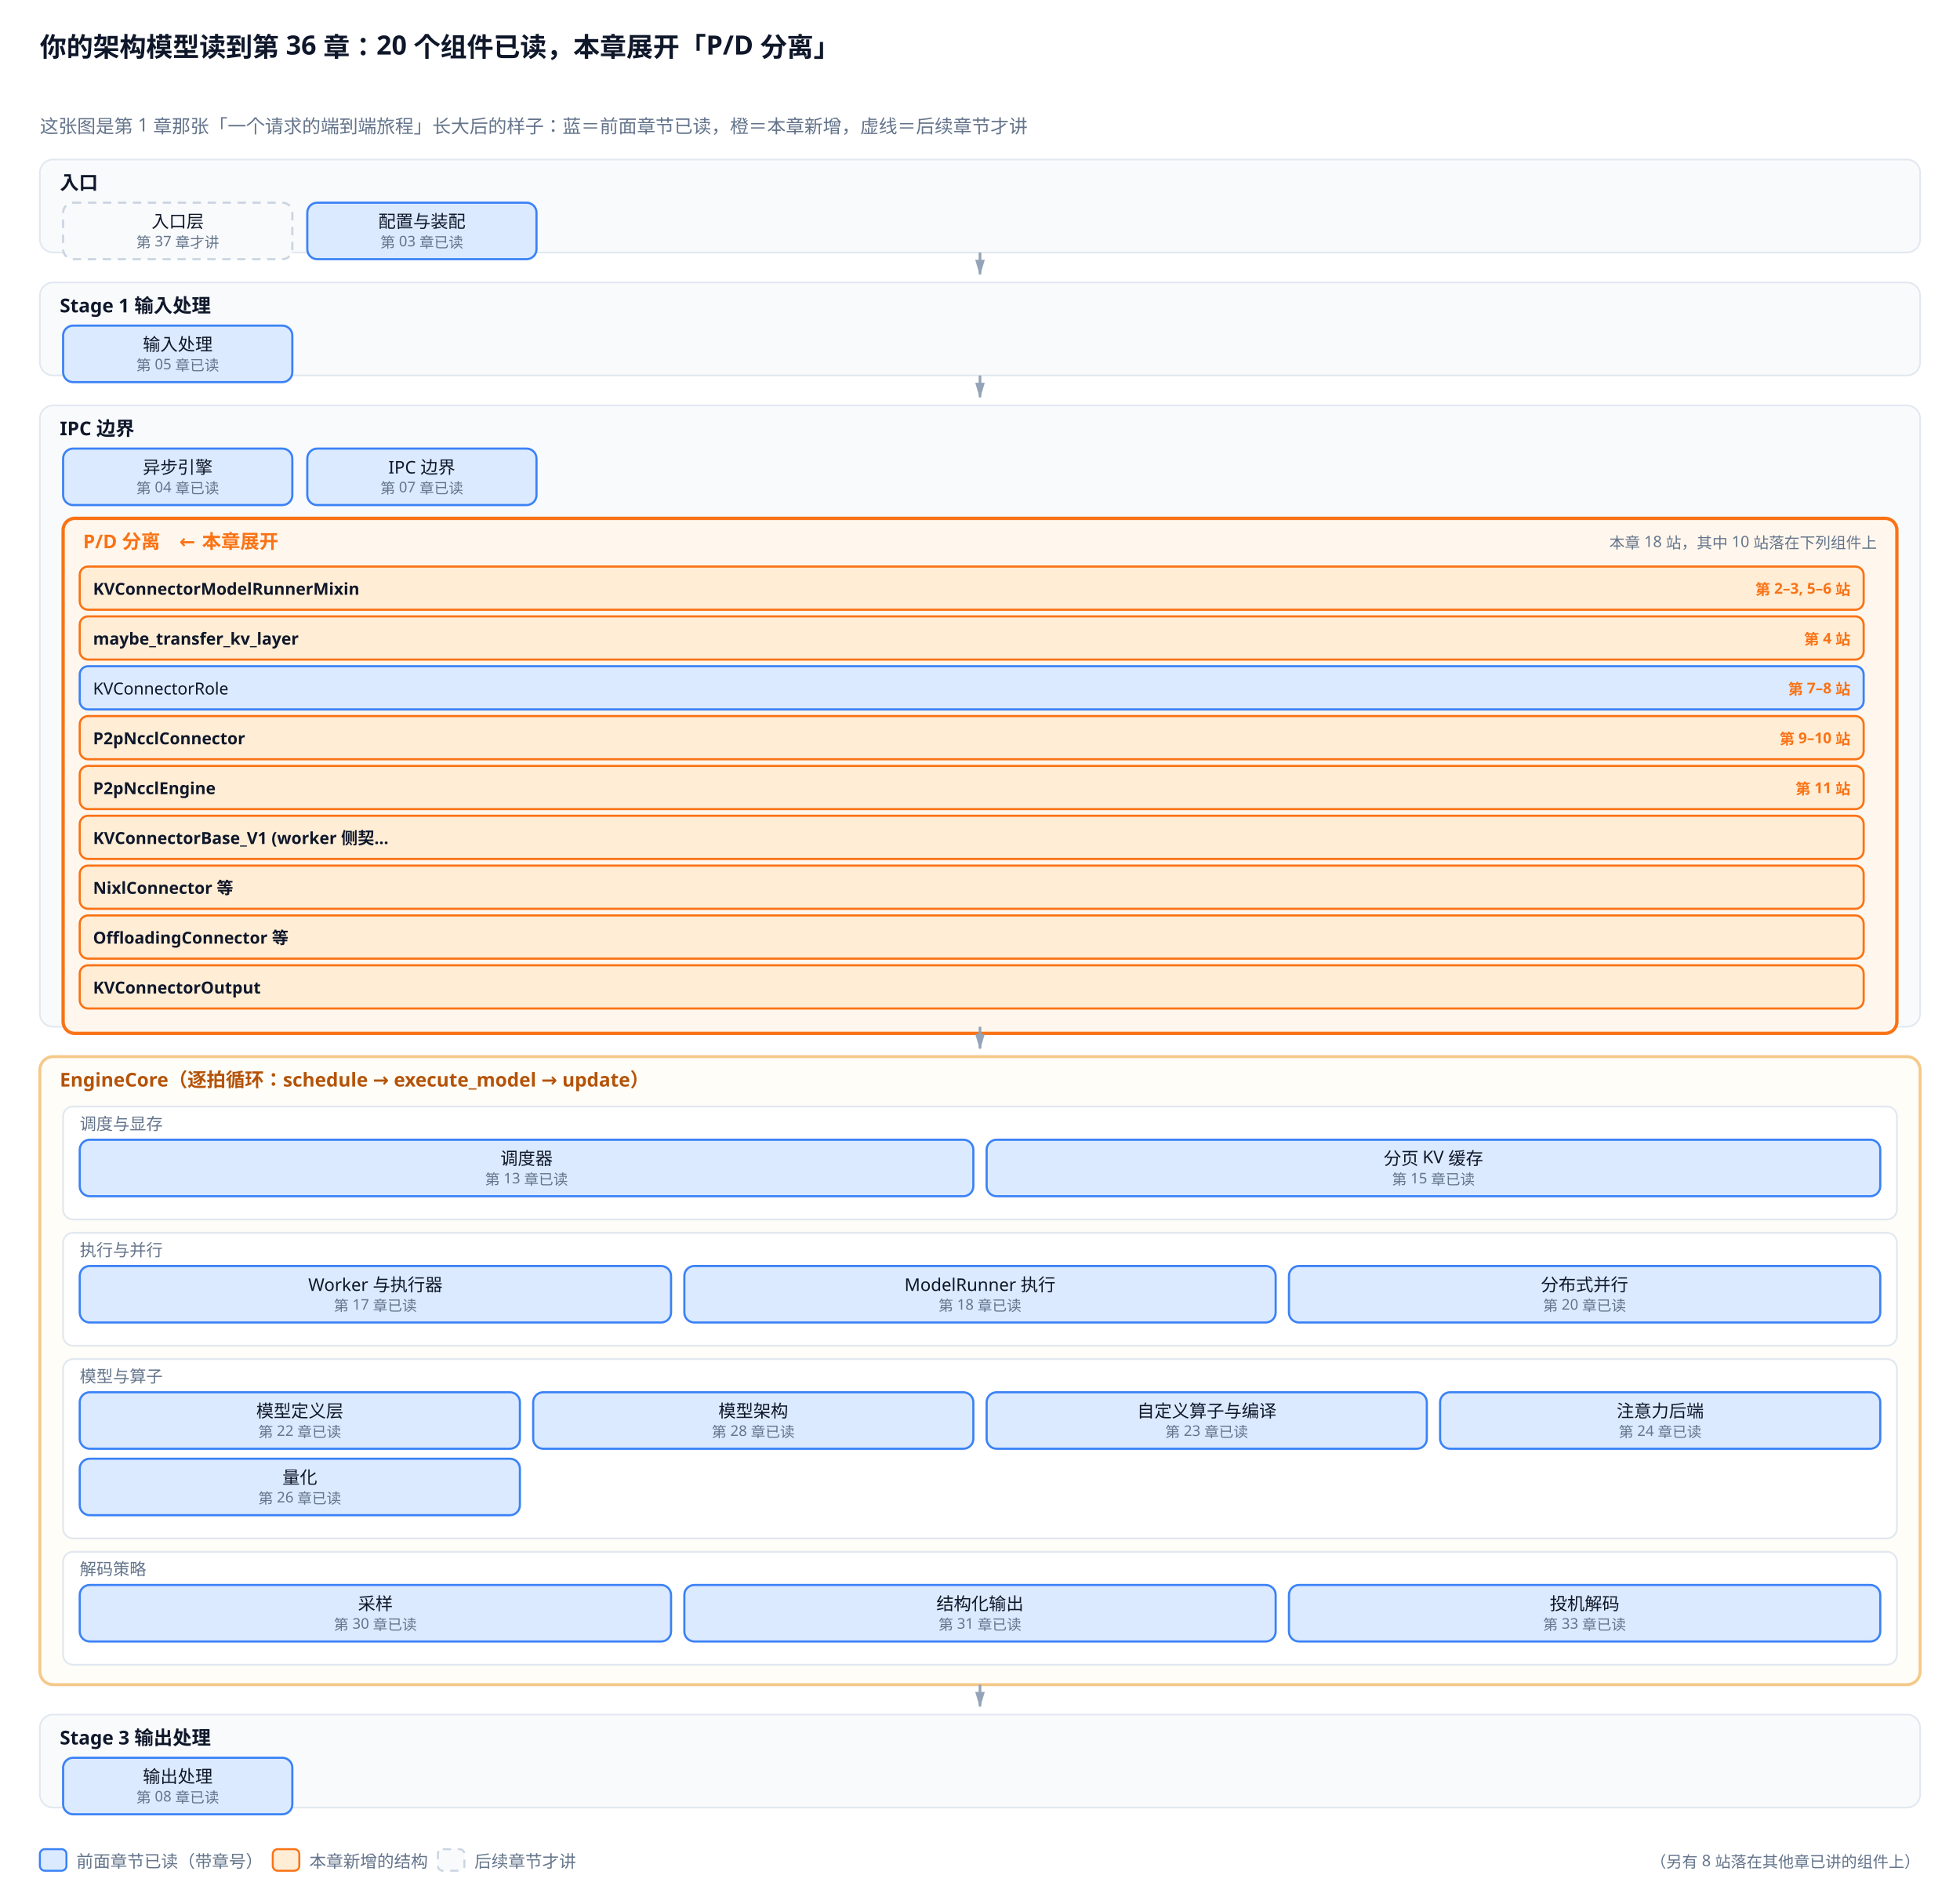
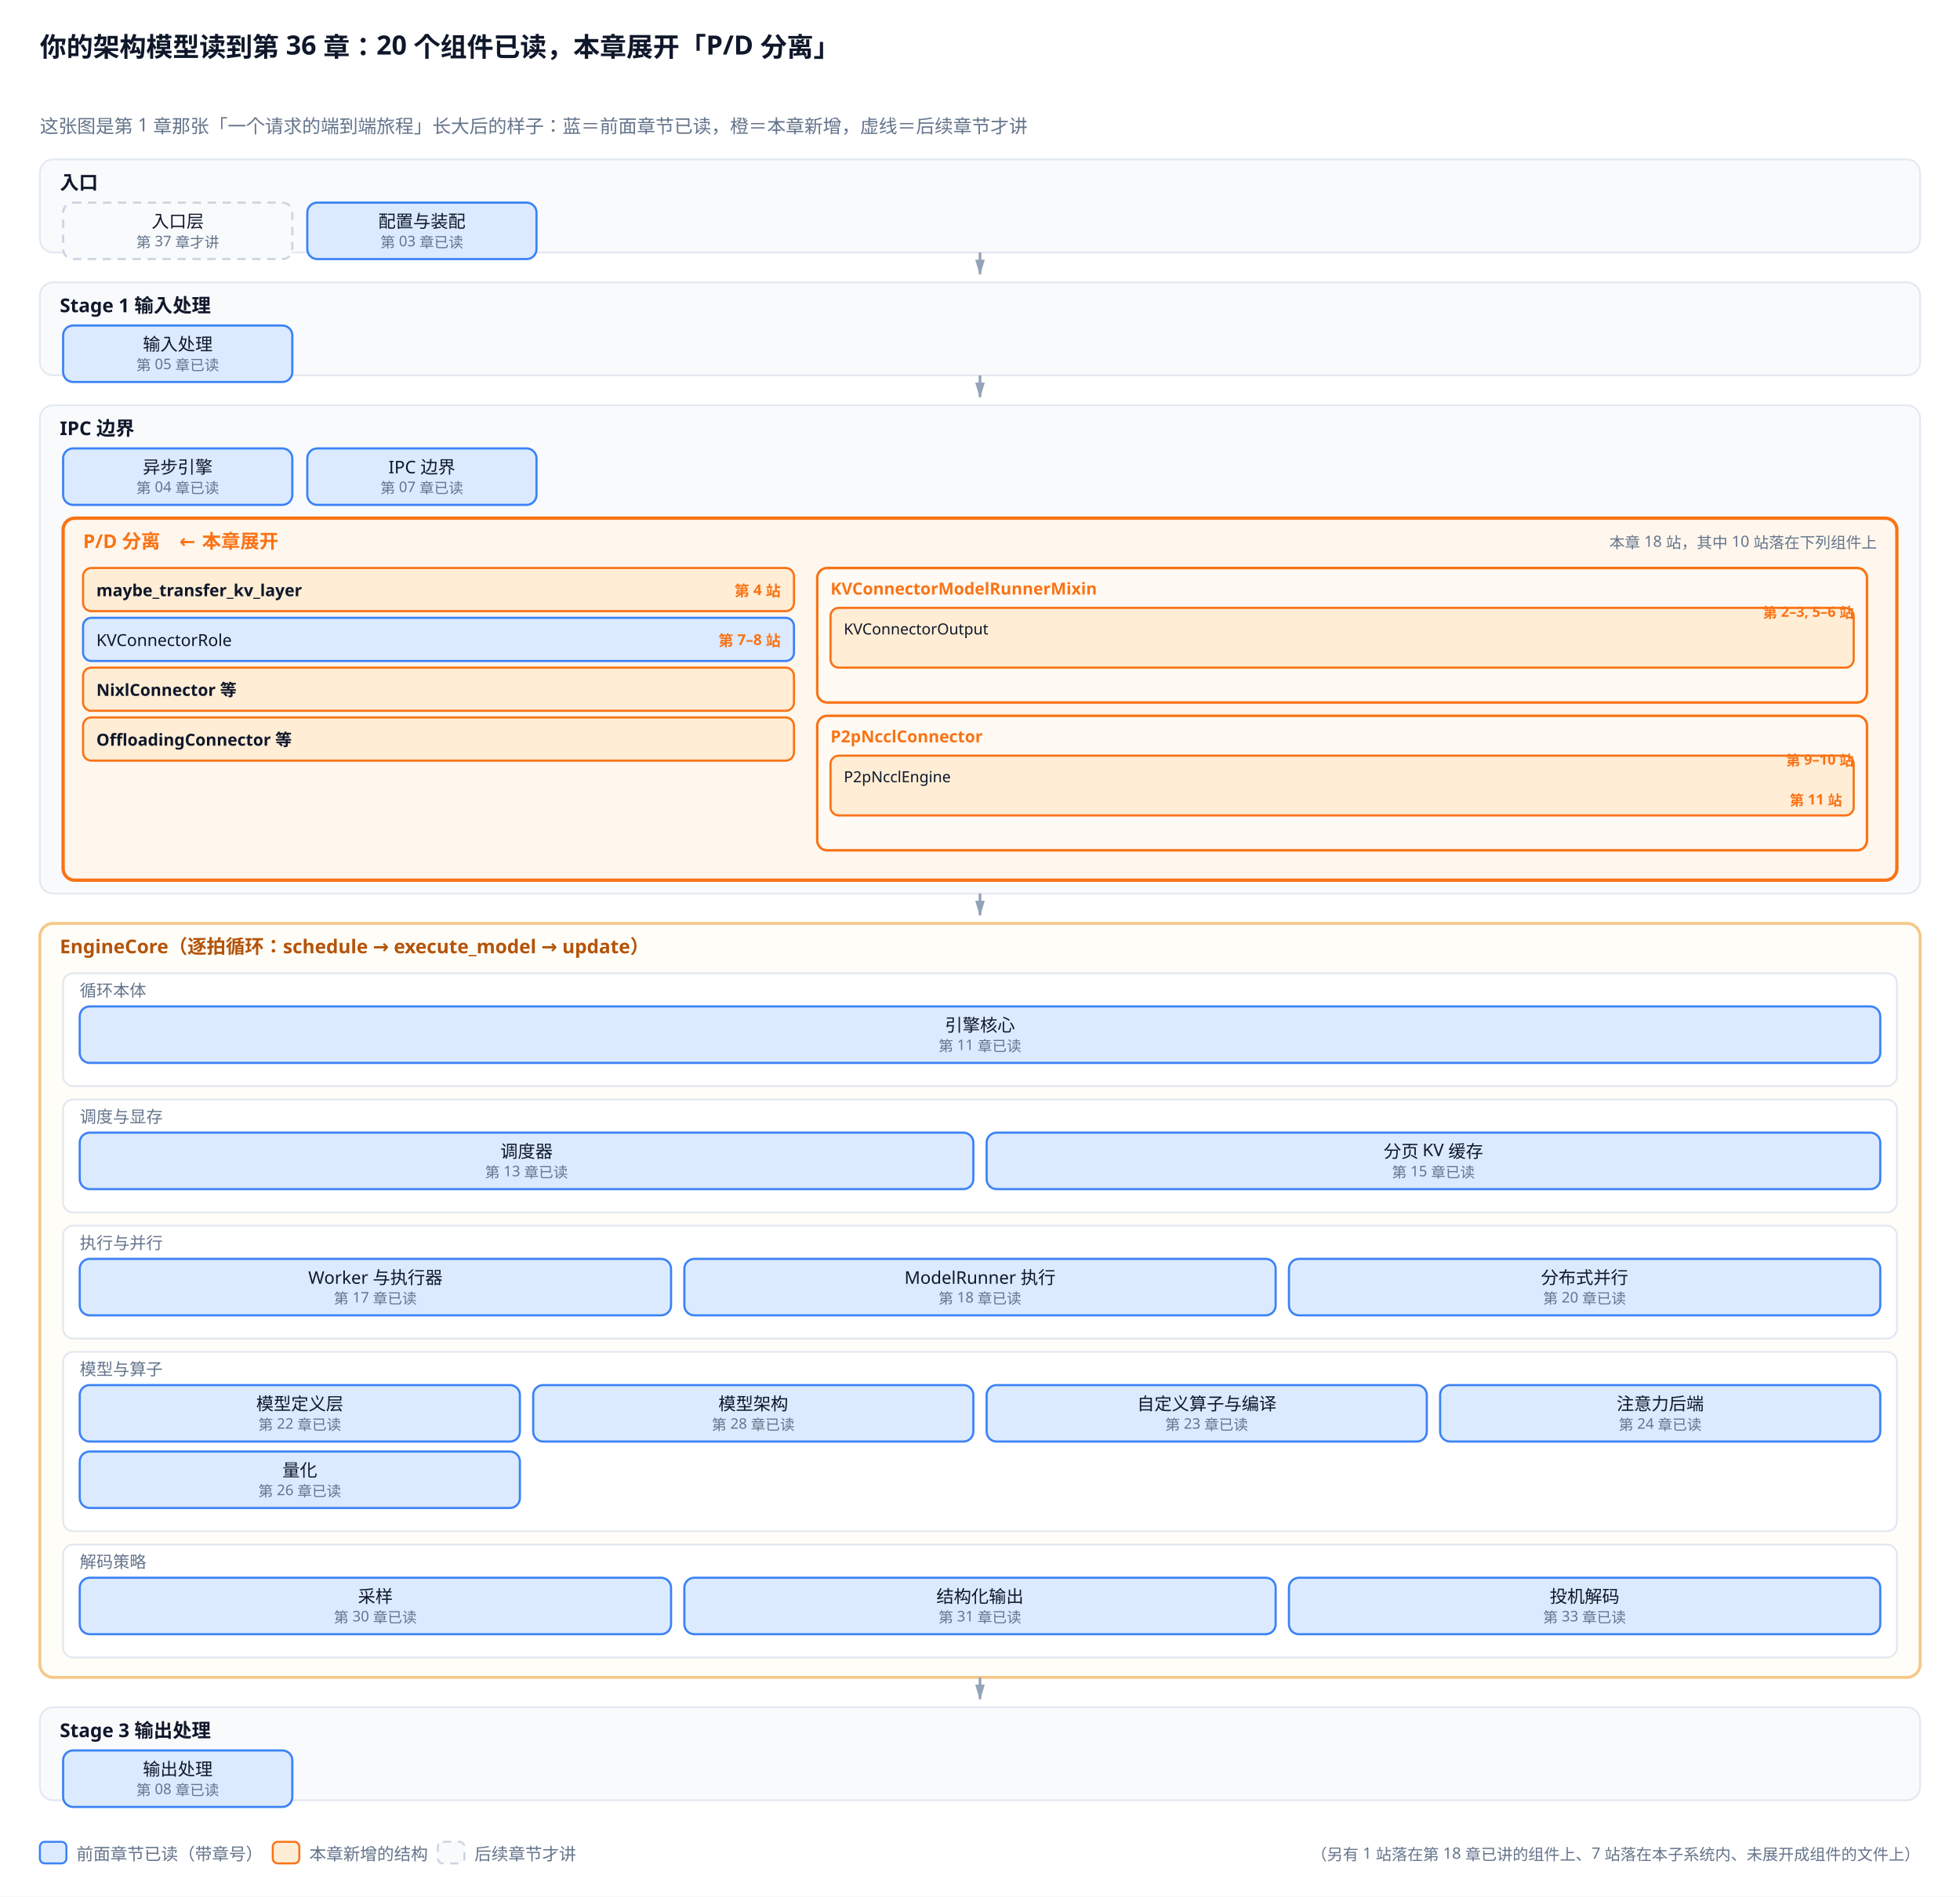
- <svg xmlns="http://www.w3.org/2000/svg" viewBox="0 0 1180 1146">
+ <svg xmlns="http://www.w3.org/2000/svg" viewBox="0 0 1180 1142">
  <defs>
    <marker id="a" viewBox="0 0 10 6" refX="9" refY="3" markerWidth="6" markerHeight="4" orient="auto">
      <path d="M0,0 L10,3 L0,6 Z" fill="#94a3b8" />
    </marker>
    <marker id="a2" viewBox="0 0 10 6" refX="9" refY="3" markerWidth="6" markerHeight="4" orient="auto">
      <path d="M0,0 L10,3 L0,6 Z" fill="#f97316" />
    </marker>
  </defs>
-   <rect width="1180" height="1146" fill="white" />
+   <rect width="1180" height="1142" fill="white" />
  <text x="24" y="34" font-family="sans-serif" font-size="16" fill="#0f172a" font-weight="bold">你的架构模型读到第 36 章：20 个组件已读，本章展开「P/D 分离」</text>
  <text x="24.0" y="80.0" font-family="sans-serif" font-size="11.2" fill="#64748b" text-anchor="start">这张图是第 1 章那张「一个请求的端到端旅程」长大后的样子：蓝＝前面章节已读，橙＝本章新增，虚线＝后续章节才讲</text>
  <rect x="24.0" y="96.0" width="1132.0" height="56.0" rx="8" fill="#f8fafc" stroke="#e2e8f0" stroke-width="1.0" />
  <text x="36.0" y="114.0" font-family="sans-serif" font-size="11.5" fill="#0f172a" text-anchor="start" font-weight="bold">入口</text>
  <rect x="38.0" y="122.0" width="138.0" height="34.0" rx="6" fill="#f8fafc" stroke="#cbd5e1" stroke-width="1.3" stroke-dasharray="5,4" />
  <text x="107.0" y="137.0" font-family="sans-serif" font-size="10.5" fill="#0f172a" text-anchor="middle">入口层</text>
  <text x="107.0" y="149.0" font-family="sans-serif" font-size="8.8" fill="#64748b" text-anchor="middle">第 37 章才讲</text>
  <rect x="185.0" y="122.0" width="138.0" height="34.0" rx="6" fill="#dbeafe" stroke="#3b82f6" stroke-width="1.3" />
  <text x="254.0" y="137.0" font-family="sans-serif" font-size="10.5" fill="#0f172a" text-anchor="middle">配置与装配</text>
  <text x="254.0" y="149.0" font-family="sans-serif" font-size="8.8" fill="#64748b" text-anchor="middle">第 03 章已读</text>
  <path d="M590.0,152.0 L590.0,165.0" stroke="#94a3b8" stroke-width="1.6" marker-end="url(#a)" />
  <rect x="24.0" y="170.0" width="1132.0" height="56.0" rx="8" fill="#f8fafc" stroke="#e2e8f0" stroke-width="1.0" />
  <text x="36.0" y="188.0" font-family="sans-serif" font-size="11.5" fill="#0f172a" text-anchor="start" font-weight="bold">Stage 1 输入处理</text>
  <rect x="38.0" y="196.0" width="138.0" height="34.0" rx="6" fill="#dbeafe" stroke="#3b82f6" stroke-width="1.3" />
  <text x="107.0" y="211.0" font-family="sans-serif" font-size="10.5" fill="#0f172a" text-anchor="middle">输入处理</text>
  <text x="107.0" y="223.0" font-family="sans-serif" font-size="8.8" fill="#64748b" text-anchor="middle">第 05 章已读</text>
  <path d="M590.0,226.0 L590.0,239.0" stroke="#94a3b8" stroke-width="1.6" marker-end="url(#a)" />
-   <rect x="24.0" y="244.0" width="1132.0" height="374.0" rx="8" fill="#f8fafc" stroke="#e2e8f0" stroke-width="1.0" />
+   <rect x="24.0" y="244.0" width="1132.0" height="294.0" rx="8" fill="#f8fafc" stroke="#e2e8f0" stroke-width="1.0" />
  <text x="36.0" y="262.0" font-family="sans-serif" font-size="11.5" fill="#0f172a" text-anchor="start" font-weight="bold">IPC 边界</text>
  <rect x="38.0" y="270.0" width="138.0" height="34.0" rx="6" fill="#dbeafe" stroke="#3b82f6" stroke-width="1.3" />
  <text x="107.0" y="285.0" font-family="sans-serif" font-size="10.5" fill="#0f172a" text-anchor="middle">异步引擎</text>
  <text x="107.0" y="297.0" font-family="sans-serif" font-size="8.8" fill="#64748b" text-anchor="middle">第 04 章已读</text>
  <rect x="185.0" y="270.0" width="138.0" height="34.0" rx="6" fill="#dbeafe" stroke="#3b82f6" stroke-width="1.3" />
  <text x="254.0" y="285.0" font-family="sans-serif" font-size="10.5" fill="#0f172a" text-anchor="middle">IPC 边界</text>
  <text x="254.0" y="297.0" font-family="sans-serif" font-size="8.8" fill="#64748b" text-anchor="middle">第 07 章已读</text>
-   <rect x="38.0" y="312.0" width="1104.0" height="310.0" rx="7" fill="#fff7ed" stroke="#f97316" stroke-width="2.0" />
+   <rect x="38.0" y="312.0" width="1104.0" height="218.0" rx="7" fill="#fff7ed" stroke="#f97316" stroke-width="2.0" />
  <text x="50.0" y="330.0" font-family="sans-serif" font-size="11.5" fill="#f97316" text-anchor="start" font-weight="bold">P/D 分离　← 本章展开</text>
  <text x="1130.0" y="330.0" font-family="sans-serif" font-size="9.3" fill="#64748b" text-anchor="end">本章 18 站，其中 10 站落在下列组件上</text>
-   <rect x="48.0" y="341.0" width="1074.0" height="26.0" rx="5" fill="#ffedd5" stroke="#f97316" stroke-width="1.3" />
-   <text x="56.0" y="358.0" font-family="sans-serif" font-size="10" fill="#0f172a" text-anchor="start" font-weight="bold">KVConnectorModelRunnerMixin</text>
-   <text x="1114.0" y="358.0" font-family="sans-serif" font-size="9" fill="#f97316" text-anchor="end" font-weight="bold">第 2–3, 5–6 站</text>
-   <rect x="48.0" y="371.0" width="1074.0" height="26.0" rx="5" fill="#ffedd5" stroke="#f97316" stroke-width="1.3" />
-   <text x="56.0" y="388.0" font-family="sans-serif" font-size="10" fill="#0f172a" text-anchor="start" font-weight="bold">maybe_transfer_kv_layer</text>
-   <text x="1114.0" y="388.0" font-family="sans-serif" font-size="9" fill="#f97316" text-anchor="end" font-weight="bold">第 4 站</text>
-   <rect x="48.0" y="401.0" width="1074.0" height="26.0" rx="5" fill="#dbeafe" stroke="#3b82f6" stroke-width="1.3" />
-   <text x="56.0" y="418.0" font-family="sans-serif" font-size="10" fill="#0f172a" text-anchor="start">KVConnectorRole</text>
-   <text x="1114.0" y="418.0" font-family="sans-serif" font-size="9" fill="#f97316" text-anchor="end" font-weight="bold">第 7–8 站</text>
-   <rect x="48.0" y="431.0" width="1074.0" height="26.0" rx="5" fill="#ffedd5" stroke="#f97316" stroke-width="1.3" />
-   <text x="56.0" y="448.0" font-family="sans-serif" font-size="10" fill="#0f172a" text-anchor="start" font-weight="bold">P2pNcclConnector</text>
-   <text x="1114.0" y="448.0" font-family="sans-serif" font-size="9" fill="#f97316" text-anchor="end" font-weight="bold">第 9–10 站</text>
-   <rect x="48.0" y="461.0" width="1074.0" height="26.0" rx="5" fill="#ffedd5" stroke="#f97316" stroke-width="1.3" />
-   <text x="56.0" y="478.0" font-family="sans-serif" font-size="10" fill="#0f172a" text-anchor="start" font-weight="bold">P2pNcclEngine</text>
-   <text x="1114.0" y="478.0" font-family="sans-serif" font-size="9" fill="#f97316" text-anchor="end" font-weight="bold">第 11 站</text>
-   <rect x="48.0" y="491.0" width="1074.0" height="26.0" rx="5" fill="#ffedd5" stroke="#f97316" stroke-width="1.3" />
-   <text x="56.0" y="508.0" font-family="sans-serif" font-size="10" fill="#0f172a" text-anchor="start" font-weight="bold">KVConnectorBase_V1 (worker 侧契…</text>
-   <rect x="48.0" y="521.0" width="1074.0" height="26.0" rx="5" fill="#ffedd5" stroke="#f97316" stroke-width="1.3" />
-   <text x="56.0" y="538.0" font-family="sans-serif" font-size="10" fill="#0f172a" text-anchor="start" font-weight="bold">NixlConnector 等</text>
-   <rect x="48.0" y="551.0" width="1074.0" height="26.0" rx="5" fill="#ffedd5" stroke="#f97316" stroke-width="1.3" />
-   <text x="56.0" y="568.0" font-family="sans-serif" font-size="10" fill="#0f172a" text-anchor="start" font-weight="bold">OffloadingConnector 等</text>
-   <rect x="48.0" y="581.0" width="1074.0" height="26.0" rx="5" fill="#ffedd5" stroke="#f97316" stroke-width="1.3" />
-   <text x="56.0" y="598.0" font-family="sans-serif" font-size="10" fill="#0f172a" text-anchor="start" font-weight="bold">KVConnectorOutput</text>
-   <path d="M590.0,618.0 L590.0,631.0" stroke="#94a3b8" stroke-width="1.6" marker-end="url(#a)" />
-   <rect x="24.0" y="636.0" width="1132.0" height="378.0" rx="8" fill="#fffdf7" stroke="#f5c98a" stroke-width="1.8" />
-   <text x="36.0" y="654.0" font-family="sans-serif" font-size="11.5" fill="#b45309" text-anchor="start" font-weight="bold">EngineCore（逐拍循环：schedule → execute_model → update）</text>
-   <rect x="38.0" y="666.0" width="1104.0" height="68.0" rx="6" fill="#ffffff" stroke="#e2e8f0" stroke-width="1.1" />
-   <text x="48.0" y="680.0" font-family="sans-serif" font-size="10" fill="#64748b" text-anchor="start">调度与显存</text>
-   <rect x="48.0" y="686.0" width="538.0" height="34.0" rx="6" fill="#dbeafe" stroke="#3b82f6" stroke-width="1.3" />
-   <text x="317.0" y="701.0" font-family="sans-serif" font-size="10.5" fill="#0f172a" text-anchor="middle">调度器</text>
-   <text x="317.0" y="713.0" font-family="sans-serif" font-size="8.8" fill="#64748b" text-anchor="middle">第 13 章已读</text>
-   <rect x="594.0" y="686.0" width="538.0" height="34.0" rx="6" fill="#dbeafe" stroke="#3b82f6" stroke-width="1.3" />
-   <text x="863.0" y="701.0" font-family="sans-serif" font-size="10.5" fill="#0f172a" text-anchor="middle">分页 KV 缓存</text>
-   <text x="863.0" y="713.0" font-family="sans-serif" font-size="8.8" fill="#64748b" text-anchor="middle">第 15 章已读</text>
-   <rect x="38.0" y="742.0" width="1104.0" height="68.0" rx="6" fill="#ffffff" stroke="#e2e8f0" stroke-width="1.1" />
-   <text x="48.0" y="756.0" font-family="sans-serif" font-size="10" fill="#64748b" text-anchor="start">执行与并行</text>
-   <rect x="48.0" y="762.0" width="356.0" height="34.0" rx="6" fill="#dbeafe" stroke="#3b82f6" stroke-width="1.3" />
-   <text x="226.0" y="777.0" font-family="sans-serif" font-size="10.5" fill="#0f172a" text-anchor="middle">Worker 与执行器</text>
-   <text x="226.0" y="789.0" font-family="sans-serif" font-size="8.8" fill="#64748b" text-anchor="middle">第 17 章已读</text>
-   <rect x="412.0" y="762.0" width="356.0" height="34.0" rx="6" fill="#dbeafe" stroke="#3b82f6" stroke-width="1.3" />
-   <text x="590.0" y="777.0" font-family="sans-serif" font-size="10.5" fill="#0f172a" text-anchor="middle">ModelRunner 执行</text>
-   <text x="590.0" y="789.0" font-family="sans-serif" font-size="8.8" fill="#64748b" text-anchor="middle">第 18 章已读</text>
-   <rect x="776.0" y="762.0" width="356.0" height="34.0" rx="6" fill="#dbeafe" stroke="#3b82f6" stroke-width="1.3" />
-   <text x="954.0" y="777.0" font-family="sans-serif" font-size="10.5" fill="#0f172a" text-anchor="middle">分布式并行</text>
-   <text x="954.0" y="789.0" font-family="sans-serif" font-size="8.8" fill="#64748b" text-anchor="middle">第 20 章已读</text>
-   <rect x="38.0" y="818.0" width="1104.0" height="108.0" rx="6" fill="#ffffff" stroke="#e2e8f0" stroke-width="1.1" />
-   <text x="48.0" y="832.0" font-family="sans-serif" font-size="10" fill="#64748b" text-anchor="start">模型与算子</text>
-   <rect x="48.0" y="838.0" width="265.0" height="34.0" rx="6" fill="#dbeafe" stroke="#3b82f6" stroke-width="1.3" />
-   <text x="180.5" y="853.0" font-family="sans-serif" font-size="10.5" fill="#0f172a" text-anchor="middle">模型定义层</text>
-   <text x="180.5" y="865.0" font-family="sans-serif" font-size="8.8" fill="#64748b" text-anchor="middle">第 22 章已读</text>
-   <rect x="321.0" y="838.0" width="265.0" height="34.0" rx="6" fill="#dbeafe" stroke="#3b82f6" stroke-width="1.3" />
-   <text x="453.5" y="853.0" font-family="sans-serif" font-size="10.5" fill="#0f172a" text-anchor="middle">模型架构</text>
-   <text x="453.5" y="865.0" font-family="sans-serif" font-size="8.8" fill="#64748b" text-anchor="middle">第 28 章已读</text>
-   <rect x="594.0" y="838.0" width="265.0" height="34.0" rx="6" fill="#dbeafe" stroke="#3b82f6" stroke-width="1.3" />
-   <text x="726.5" y="853.0" font-family="sans-serif" font-size="10.5" fill="#0f172a" text-anchor="middle">自定义算子与编译</text>
-   <text x="726.5" y="865.0" font-family="sans-serif" font-size="8.8" fill="#64748b" text-anchor="middle">第 23 章已读</text>
-   <rect x="867.0" y="838.0" width="265.0" height="34.0" rx="6" fill="#dbeafe" stroke="#3b82f6" stroke-width="1.3" />
-   <text x="999.5" y="853.0" font-family="sans-serif" font-size="10.5" fill="#0f172a" text-anchor="middle">注意力后端</text>
-   <text x="999.5" y="865.0" font-family="sans-serif" font-size="8.8" fill="#64748b" text-anchor="middle">第 24 章已读</text>
-   <rect x="48.0" y="878.0" width="265.0" height="34.0" rx="6" fill="#dbeafe" stroke="#3b82f6" stroke-width="1.3" />
-   <text x="180.5" y="893.0" font-family="sans-serif" font-size="10.5" fill="#0f172a" text-anchor="middle">量化</text>
-   <text x="180.5" y="905.0" font-family="sans-serif" font-size="8.8" fill="#64748b" text-anchor="middle">第 26 章已读</text>
-   <rect x="38.0" y="934.0" width="1104.0" height="68.0" rx="6" fill="#ffffff" stroke="#e2e8f0" stroke-width="1.1" />
-   <text x="48.0" y="948.0" font-family="sans-serif" font-size="10" fill="#64748b" text-anchor="start">解码策略</text>
-   <rect x="48.0" y="954.0" width="356.0" height="34.0" rx="6" fill="#dbeafe" stroke="#3b82f6" stroke-width="1.3" />
-   <text x="226.0" y="969.0" font-family="sans-serif" font-size="10.5" fill="#0f172a" text-anchor="middle">采样</text>
-   <text x="226.0" y="981.0" font-family="sans-serif" font-size="8.8" fill="#64748b" text-anchor="middle">第 30 章已读</text>
-   <rect x="412.0" y="954.0" width="356.0" height="34.0" rx="6" fill="#dbeafe" stroke="#3b82f6" stroke-width="1.3" />
-   <text x="590.0" y="969.0" font-family="sans-serif" font-size="10.5" fill="#0f172a" text-anchor="middle">结构化输出</text>
-   <text x="590.0" y="981.0" font-family="sans-serif" font-size="8.8" fill="#64748b" text-anchor="middle">第 31 章已读</text>
-   <rect x="776.0" y="954.0" width="356.0" height="34.0" rx="6" fill="#dbeafe" stroke="#3b82f6" stroke-width="1.3" />
-   <text x="954.0" y="969.0" font-family="sans-serif" font-size="10.5" fill="#0f172a" text-anchor="middle">投机解码</text>
-   <text x="954.0" y="981.0" font-family="sans-serif" font-size="8.8" fill="#64748b" text-anchor="middle">第 33 章已读</text>
-   <path d="M590.0,1014.0 L590.0,1027.0" stroke="#94a3b8" stroke-width="1.6" marker-end="url(#a)" />
-   <rect x="24.0" y="1032.0" width="1132.0" height="56.0" rx="8" fill="#f8fafc" stroke="#e2e8f0" stroke-width="1.0" />
-   <text x="36.0" y="1050.0" font-family="sans-serif" font-size="11.5" fill="#0f172a" text-anchor="start" font-weight="bold">Stage 3 输出处理</text>
-   <rect x="38.0" y="1058.0" width="138.0" height="34.0" rx="6" fill="#dbeafe" stroke="#3b82f6" stroke-width="1.3" />
-   <text x="107.0" y="1073.0" font-family="sans-serif" font-size="10.5" fill="#0f172a" text-anchor="middle">输出处理</text>
-   <text x="107.0" y="1085.0" font-family="sans-serif" font-size="8.8" fill="#64748b" text-anchor="middle">第 08 章已读</text>
-   <rect x="24.0" y="1113.0" width="16.0" height="13.0" rx="3" fill="#dbeafe" stroke="#3b82f6" stroke-width="1.2" />
-   <text x="46.0" y="1124.0" font-family="sans-serif" font-size="10.2" fill="#64748b" text-anchor="start">前面章节已读（带章号）</text>
-   <rect x="164.2" y="1113.0" width="16.0" height="13.0" rx="3" fill="#ffedd5" stroke="#f97316" stroke-width="1.2" />
-   <text x="186.2" y="1124.0" font-family="sans-serif" font-size="10.2" fill="#64748b" text-anchor="start">本章新增的结构</text>
-   <rect x="263.6" y="1113.0" width="16.0" height="13.0" rx="3" fill="#f8fafc" stroke="#cbd5e1" stroke-width="1.2" stroke-dasharray="5,4" />
-   <text x="285.6" y="1124.0" font-family="sans-serif" font-size="10.2" fill="#64748b" text-anchor="start">后续章节才讲</text>
-   <text x="1156.0" y="1124.0" font-family="sans-serif" font-size="9.5" fill="#64748b" text-anchor="end">（另有 8 站落在其他章已讲的组件上）</text>
+   <rect x="50.0" y="342.0" width="428.0" height="26.0" rx="5" fill="#ffedd5" stroke="#f97316" stroke-width="1.3" />
+   <text x="58.0" y="359.0" font-family="sans-serif" font-size="10" fill="#0f172a" text-anchor="start" font-weight="bold">maybe_transfer_kv_layer</text>
+   <text x="470.0" y="359.0" font-family="sans-serif" font-size="9" fill="#f97316" text-anchor="end" font-weight="bold">第 4 站</text>
+   <rect x="50.0" y="372.0" width="428.0" height="26.0" rx="5" fill="#dbeafe" stroke="#3b82f6" stroke-width="1.3" />
+   <text x="58.0" y="389.0" font-family="sans-serif" font-size="10" fill="#0f172a" text-anchor="start">KVConnectorRole</text>
+   <text x="470.0" y="389.0" font-family="sans-serif" font-size="9" fill="#f97316" text-anchor="end" font-weight="bold">第 7–8 站</text>
+   <rect x="50.0" y="402.0" width="428.0" height="26.0" rx="5" fill="#ffedd5" stroke="#f97316" stroke-width="1.3" />
+   <text x="58.0" y="419.0" font-family="sans-serif" font-size="10" fill="#0f172a" text-anchor="start" font-weight="bold">NixlConnector 等</text>
+   <rect x="50.0" y="432.0" width="428.0" height="26.0" rx="5" fill="#ffedd5" stroke="#f97316" stroke-width="1.3" />
+   <text x="58.0" y="449.0" font-family="sans-serif" font-size="10" fill="#0f172a" text-anchor="start" font-weight="bold">OffloadingConnector 等</text>
+   <rect x="492.0" y="342.0" width="632.0" height="81.0" rx="6" fill="#fffaf3" stroke="#f97316" stroke-width="1.5" />
+   <text x="500.0" y="358.0" font-family="sans-serif" font-size="10" fill="#f97316" text-anchor="start" font-weight="bold">KVConnectorModelRunnerMixin</text>
+   <rect x="500.0" y="366.0" width="616.0" height="36.0" rx="5" fill="#ffedd5" stroke="#f97316" stroke-width="1.3" />
+   <text x="508.0" y="382.0" font-family="sans-serif" font-size="9.2" fill="#0f172a" text-anchor="start">KVConnectorOutput</text>
+   <text x="1116.0" y="372.0" font-family="sans-serif" font-size="8.6" fill="#f97316" text-anchor="end" font-weight="bold">第 2–3, 5–6 站</text>
+   <rect x="492.0" y="431.0" width="632.0" height="81.0" rx="6" fill="#fffaf3" stroke="#f97316" stroke-width="1.5" />
+   <text x="500.0" y="447.0" font-family="sans-serif" font-size="10" fill="#f97316" text-anchor="start" font-weight="bold">P2pNcclConnector</text>
+   <rect x="500.0" y="455.0" width="616.0" height="36.0" rx="5" fill="#ffedd5" stroke="#f97316" stroke-width="1.3" />
+   <text x="508.0" y="471.0" font-family="sans-serif" font-size="9.2" fill="#0f172a" text-anchor="start">P2pNcclEngine</text>
+   <text x="1109.0" y="485.0" font-family="sans-serif" font-size="8.6" fill="#f97316" text-anchor="end" font-weight="bold">第 11 站</text>
+   <text x="1116.0" y="461.0" font-family="sans-serif" font-size="8.6" fill="#f97316" text-anchor="end" font-weight="bold">第 9–10 站</text>
+   <path d="M590.0,538.0 L590.0,551.0" stroke="#94a3b8" stroke-width="1.6" marker-end="url(#a)" />
+   <rect x="24.0" y="556.0" width="1132.0" height="454.0" rx="8" fill="#fffdf7" stroke="#f5c98a" stroke-width="1.8" />
+   <text x="36.0" y="574.0" font-family="sans-serif" font-size="11.5" fill="#b45309" text-anchor="start" font-weight="bold">EngineCore（逐拍循环：schedule → execute_model → update）</text>
+   <rect x="38.0" y="586.0" width="1104.0" height="68.0" rx="6" fill="#ffffff" stroke="#e2e8f0" stroke-width="1.1" />
+   <text x="48.0" y="600.0" font-family="sans-serif" font-size="10" fill="#64748b" text-anchor="start">循环本体</text>
+   <rect x="48.0" y="606.0" width="1084.0" height="34.0" rx="6" fill="#dbeafe" stroke="#3b82f6" stroke-width="1.3" />
+   <text x="590.0" y="621.0" font-family="sans-serif" font-size="10.5" fill="#0f172a" text-anchor="middle">引擎核心</text>
+   <text x="590.0" y="633.0" font-family="sans-serif" font-size="8.8" fill="#64748b" text-anchor="middle">第 11 章已读</text>
+   <rect x="38.0" y="662.0" width="1104.0" height="68.0" rx="6" fill="#ffffff" stroke="#e2e8f0" stroke-width="1.1" />
+   <text x="48.0" y="676.0" font-family="sans-serif" font-size="10" fill="#64748b" text-anchor="start">调度与显存</text>
+   <rect x="48.0" y="682.0" width="538.0" height="34.0" rx="6" fill="#dbeafe" stroke="#3b82f6" stroke-width="1.3" />
+   <text x="317.0" y="697.0" font-family="sans-serif" font-size="10.5" fill="#0f172a" text-anchor="middle">调度器</text>
+   <text x="317.0" y="709.0" font-family="sans-serif" font-size="8.8" fill="#64748b" text-anchor="middle">第 13 章已读</text>
+   <rect x="594.0" y="682.0" width="538.0" height="34.0" rx="6" fill="#dbeafe" stroke="#3b82f6" stroke-width="1.3" />
+   <text x="863.0" y="697.0" font-family="sans-serif" font-size="10.5" fill="#0f172a" text-anchor="middle">分页 KV 缓存</text>
+   <text x="863.0" y="709.0" font-family="sans-serif" font-size="8.8" fill="#64748b" text-anchor="middle">第 15 章已读</text>
+   <rect x="38.0" y="738.0" width="1104.0" height="68.0" rx="6" fill="#ffffff" stroke="#e2e8f0" stroke-width="1.1" />
+   <text x="48.0" y="752.0" font-family="sans-serif" font-size="10" fill="#64748b" text-anchor="start">执行与并行</text>
+   <rect x="48.0" y="758.0" width="356.0" height="34.0" rx="6" fill="#dbeafe" stroke="#3b82f6" stroke-width="1.3" />
+   <text x="226.0" y="773.0" font-family="sans-serif" font-size="10.5" fill="#0f172a" text-anchor="middle">Worker 与执行器</text>
+   <text x="226.0" y="785.0" font-family="sans-serif" font-size="8.8" fill="#64748b" text-anchor="middle">第 17 章已读</text>
+   <rect x="412.0" y="758.0" width="356.0" height="34.0" rx="6" fill="#dbeafe" stroke="#3b82f6" stroke-width="1.3" />
+   <text x="590.0" y="773.0" font-family="sans-serif" font-size="10.5" fill="#0f172a" text-anchor="middle">ModelRunner 执行</text>
+   <text x="590.0" y="785.0" font-family="sans-serif" font-size="8.8" fill="#64748b" text-anchor="middle">第 18 章已读</text>
+   <rect x="776.0" y="758.0" width="356.0" height="34.0" rx="6" fill="#dbeafe" stroke="#3b82f6" stroke-width="1.3" />
+   <text x="954.0" y="773.0" font-family="sans-serif" font-size="10.5" fill="#0f172a" text-anchor="middle">分布式并行</text>
+   <text x="954.0" y="785.0" font-family="sans-serif" font-size="8.8" fill="#64748b" text-anchor="middle">第 20 章已读</text>
+   <rect x="38.0" y="814.0" width="1104.0" height="108.0" rx="6" fill="#ffffff" stroke="#e2e8f0" stroke-width="1.1" />
+   <text x="48.0" y="828.0" font-family="sans-serif" font-size="10" fill="#64748b" text-anchor="start">模型与算子</text>
+   <rect x="48.0" y="834.0" width="265.0" height="34.0" rx="6" fill="#dbeafe" stroke="#3b82f6" stroke-width="1.3" />
+   <text x="180.5" y="849.0" font-family="sans-serif" font-size="10.5" fill="#0f172a" text-anchor="middle">模型定义层</text>
+   <text x="180.5" y="861.0" font-family="sans-serif" font-size="8.8" fill="#64748b" text-anchor="middle">第 22 章已读</text>
+   <rect x="321.0" y="834.0" width="265.0" height="34.0" rx="6" fill="#dbeafe" stroke="#3b82f6" stroke-width="1.3" />
+   <text x="453.5" y="849.0" font-family="sans-serif" font-size="10.5" fill="#0f172a" text-anchor="middle">模型架构</text>
+   <text x="453.5" y="861.0" font-family="sans-serif" font-size="8.8" fill="#64748b" text-anchor="middle">第 28 章已读</text>
+   <rect x="594.0" y="834.0" width="265.0" height="34.0" rx="6" fill="#dbeafe" stroke="#3b82f6" stroke-width="1.3" />
+   <text x="726.5" y="849.0" font-family="sans-serif" font-size="10.5" fill="#0f172a" text-anchor="middle">自定义算子与编译</text>
+   <text x="726.5" y="861.0" font-family="sans-serif" font-size="8.8" fill="#64748b" text-anchor="middle">第 23 章已读</text>
+   <rect x="867.0" y="834.0" width="265.0" height="34.0" rx="6" fill="#dbeafe" stroke="#3b82f6" stroke-width="1.3" />
+   <text x="999.5" y="849.0" font-family="sans-serif" font-size="10.5" fill="#0f172a" text-anchor="middle">注意力后端</text>
+   <text x="999.5" y="861.0" font-family="sans-serif" font-size="8.8" fill="#64748b" text-anchor="middle">第 24 章已读</text>
+   <rect x="48.0" y="874.0" width="265.0" height="34.0" rx="6" fill="#dbeafe" stroke="#3b82f6" stroke-width="1.3" />
+   <text x="180.5" y="889.0" font-family="sans-serif" font-size="10.5" fill="#0f172a" text-anchor="middle">量化</text>
+   <text x="180.5" y="901.0" font-family="sans-serif" font-size="8.8" fill="#64748b" text-anchor="middle">第 26 章已读</text>
+   <rect x="38.0" y="930.0" width="1104.0" height="68.0" rx="6" fill="#ffffff" stroke="#e2e8f0" stroke-width="1.1" />
+   <text x="48.0" y="944.0" font-family="sans-serif" font-size="10" fill="#64748b" text-anchor="start">解码策略</text>
+   <rect x="48.0" y="950.0" width="356.0" height="34.0" rx="6" fill="#dbeafe" stroke="#3b82f6" stroke-width="1.3" />
+   <text x="226.0" y="965.0" font-family="sans-serif" font-size="10.5" fill="#0f172a" text-anchor="middle">采样</text>
+   <text x="226.0" y="977.0" font-family="sans-serif" font-size="8.8" fill="#64748b" text-anchor="middle">第 30 章已读</text>
+   <rect x="412.0" y="950.0" width="356.0" height="34.0" rx="6" fill="#dbeafe" stroke="#3b82f6" stroke-width="1.3" />
+   <text x="590.0" y="965.0" font-family="sans-serif" font-size="10.5" fill="#0f172a" text-anchor="middle">结构化输出</text>
+   <text x="590.0" y="977.0" font-family="sans-serif" font-size="8.8" fill="#64748b" text-anchor="middle">第 31 章已读</text>
+   <rect x="776.0" y="950.0" width="356.0" height="34.0" rx="6" fill="#dbeafe" stroke="#3b82f6" stroke-width="1.3" />
+   <text x="954.0" y="965.0" font-family="sans-serif" font-size="10.5" fill="#0f172a" text-anchor="middle">投机解码</text>
+   <text x="954.0" y="977.0" font-family="sans-serif" font-size="8.8" fill="#64748b" text-anchor="middle">第 33 章已读</text>
+   <path d="M590.0,1010.0 L590.0,1023.0" stroke="#94a3b8" stroke-width="1.6" marker-end="url(#a)" />
+   <rect x="24.0" y="1028.0" width="1132.0" height="56.0" rx="8" fill="#f8fafc" stroke="#e2e8f0" stroke-width="1.0" />
+   <text x="36.0" y="1046.0" font-family="sans-serif" font-size="11.5" fill="#0f172a" text-anchor="start" font-weight="bold">Stage 3 输出处理</text>
+   <rect x="38.0" y="1054.0" width="138.0" height="34.0" rx="6" fill="#dbeafe" stroke="#3b82f6" stroke-width="1.3" />
+   <text x="107.0" y="1069.0" font-family="sans-serif" font-size="10.5" fill="#0f172a" text-anchor="middle">输出处理</text>
+   <text x="107.0" y="1081.0" font-family="sans-serif" font-size="8.8" fill="#64748b" text-anchor="middle">第 08 章已读</text>
+   <rect x="24.0" y="1109.0" width="16.0" height="13.0" rx="3" fill="#dbeafe" stroke="#3b82f6" stroke-width="1.2" />
+   <text x="46.0" y="1120.0" font-family="sans-serif" font-size="10.2" fill="#64748b" text-anchor="start">前面章节已读（带章号）</text>
+   <rect x="164.2" y="1109.0" width="16.0" height="13.0" rx="3" fill="#ffedd5" stroke="#f97316" stroke-width="1.2" />
+   <text x="186.2" y="1120.0" font-family="sans-serif" font-size="10.2" fill="#64748b" text-anchor="start">本章新增的结构</text>
+   <rect x="263.6" y="1109.0" width="16.0" height="13.0" rx="3" fill="#f8fafc" stroke="#cbd5e1" stroke-width="1.2" stroke-dasharray="5,4" />
+   <text x="285.6" y="1120.0" font-family="sans-serif" font-size="10.2" fill="#64748b" text-anchor="start">后续章节才讲</text>
+   <text x="1156.0" y="1120.0" font-family="sans-serif" font-size="9.5" fill="#64748b" text-anchor="end">（另有 1 站落在第 18 章已讲的组件上、7 站落在本子系统内、未展开成组件的文件上）</text>
</svg>
